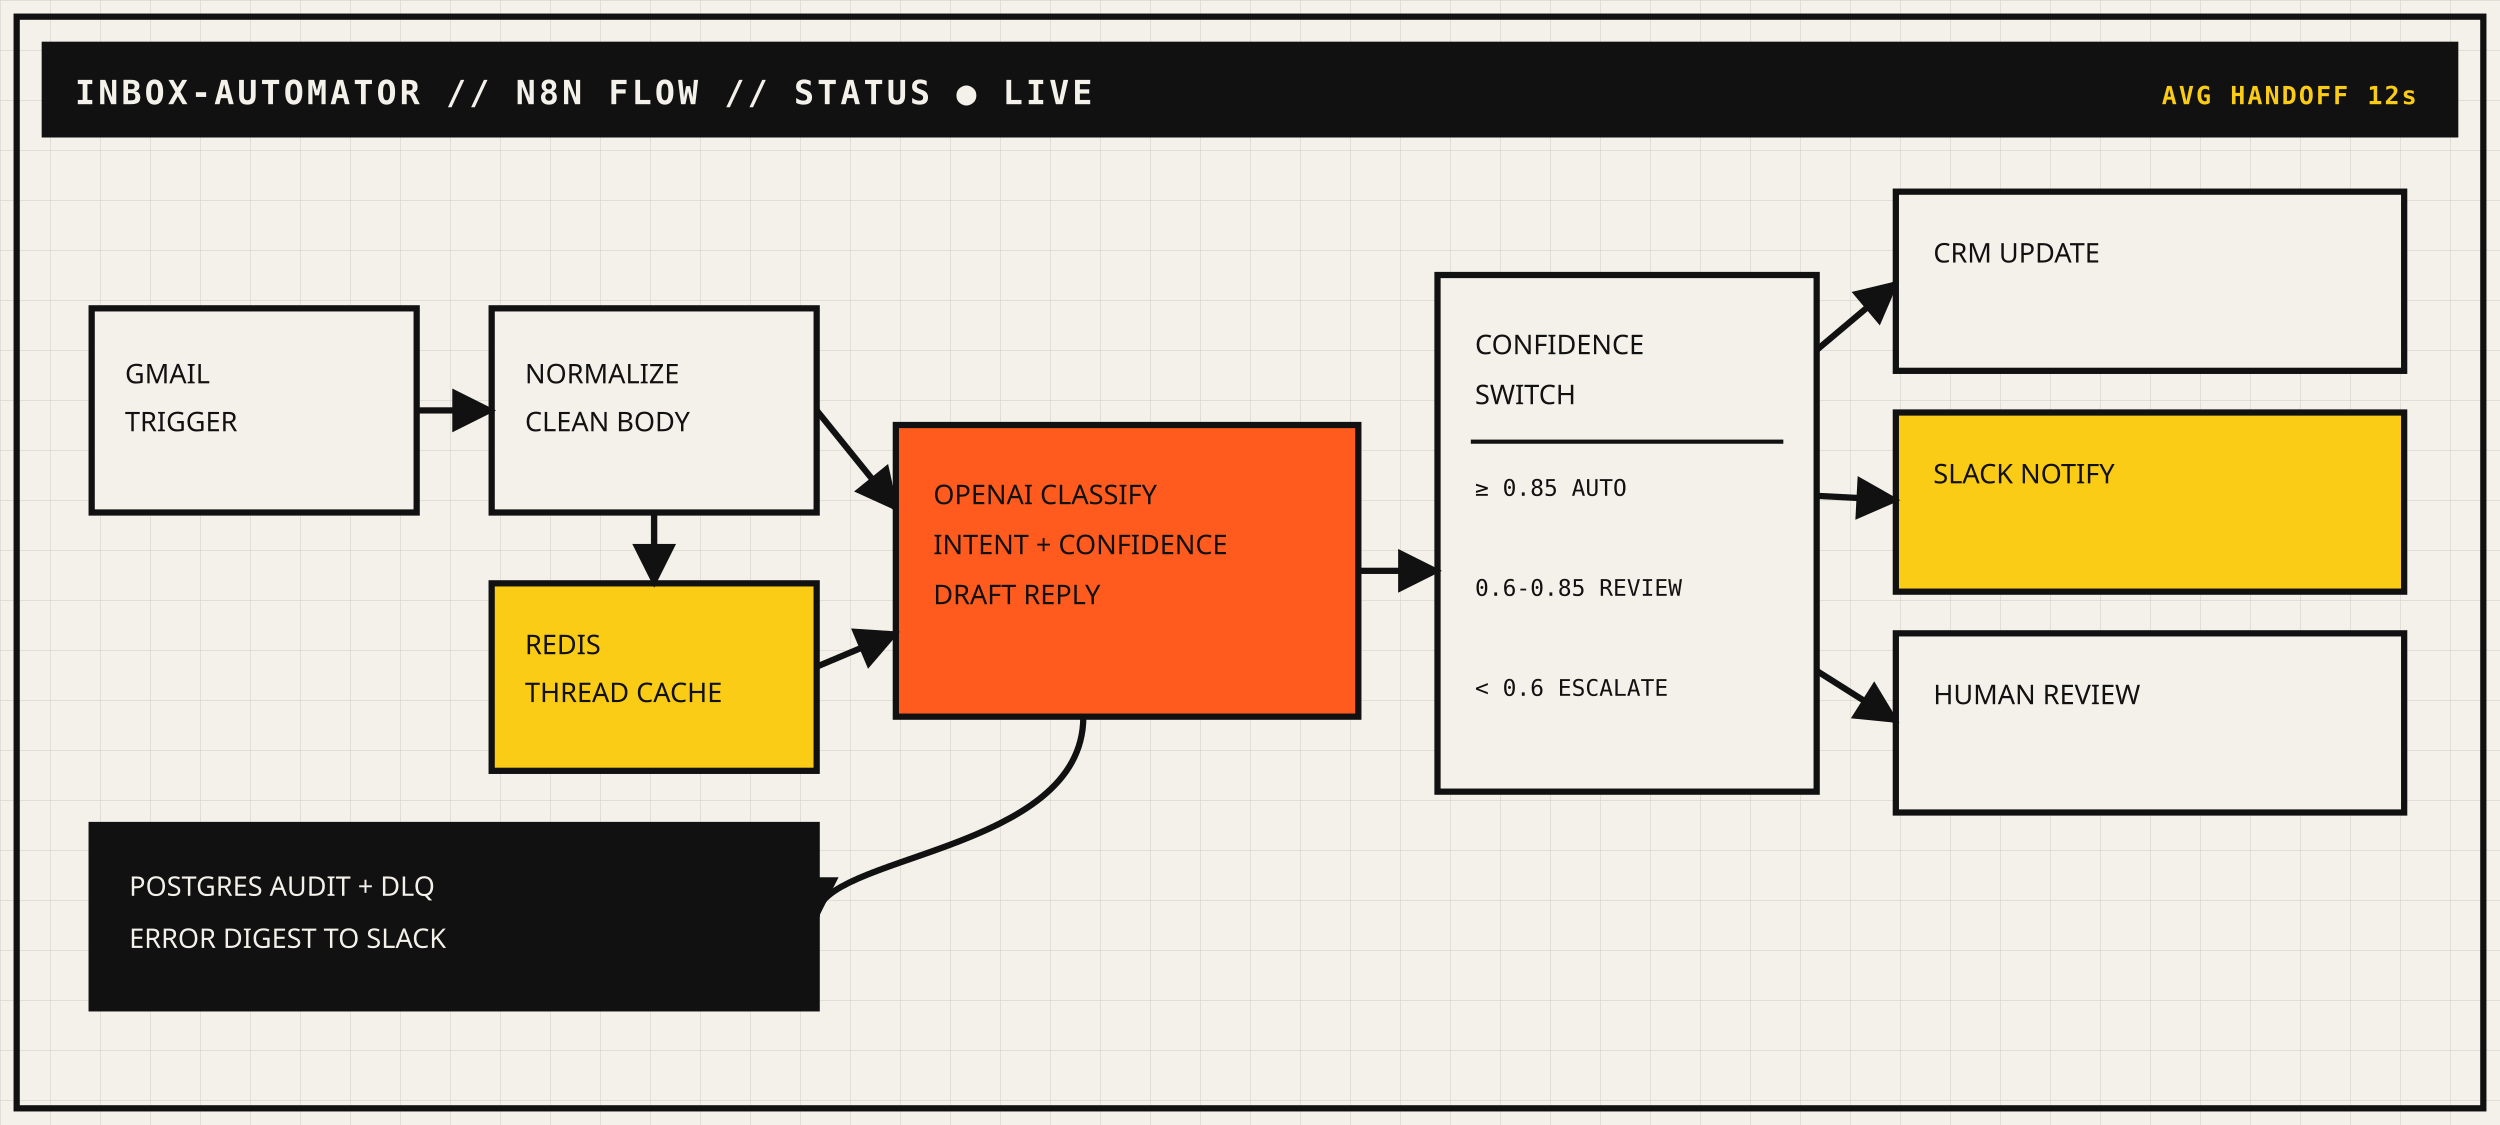
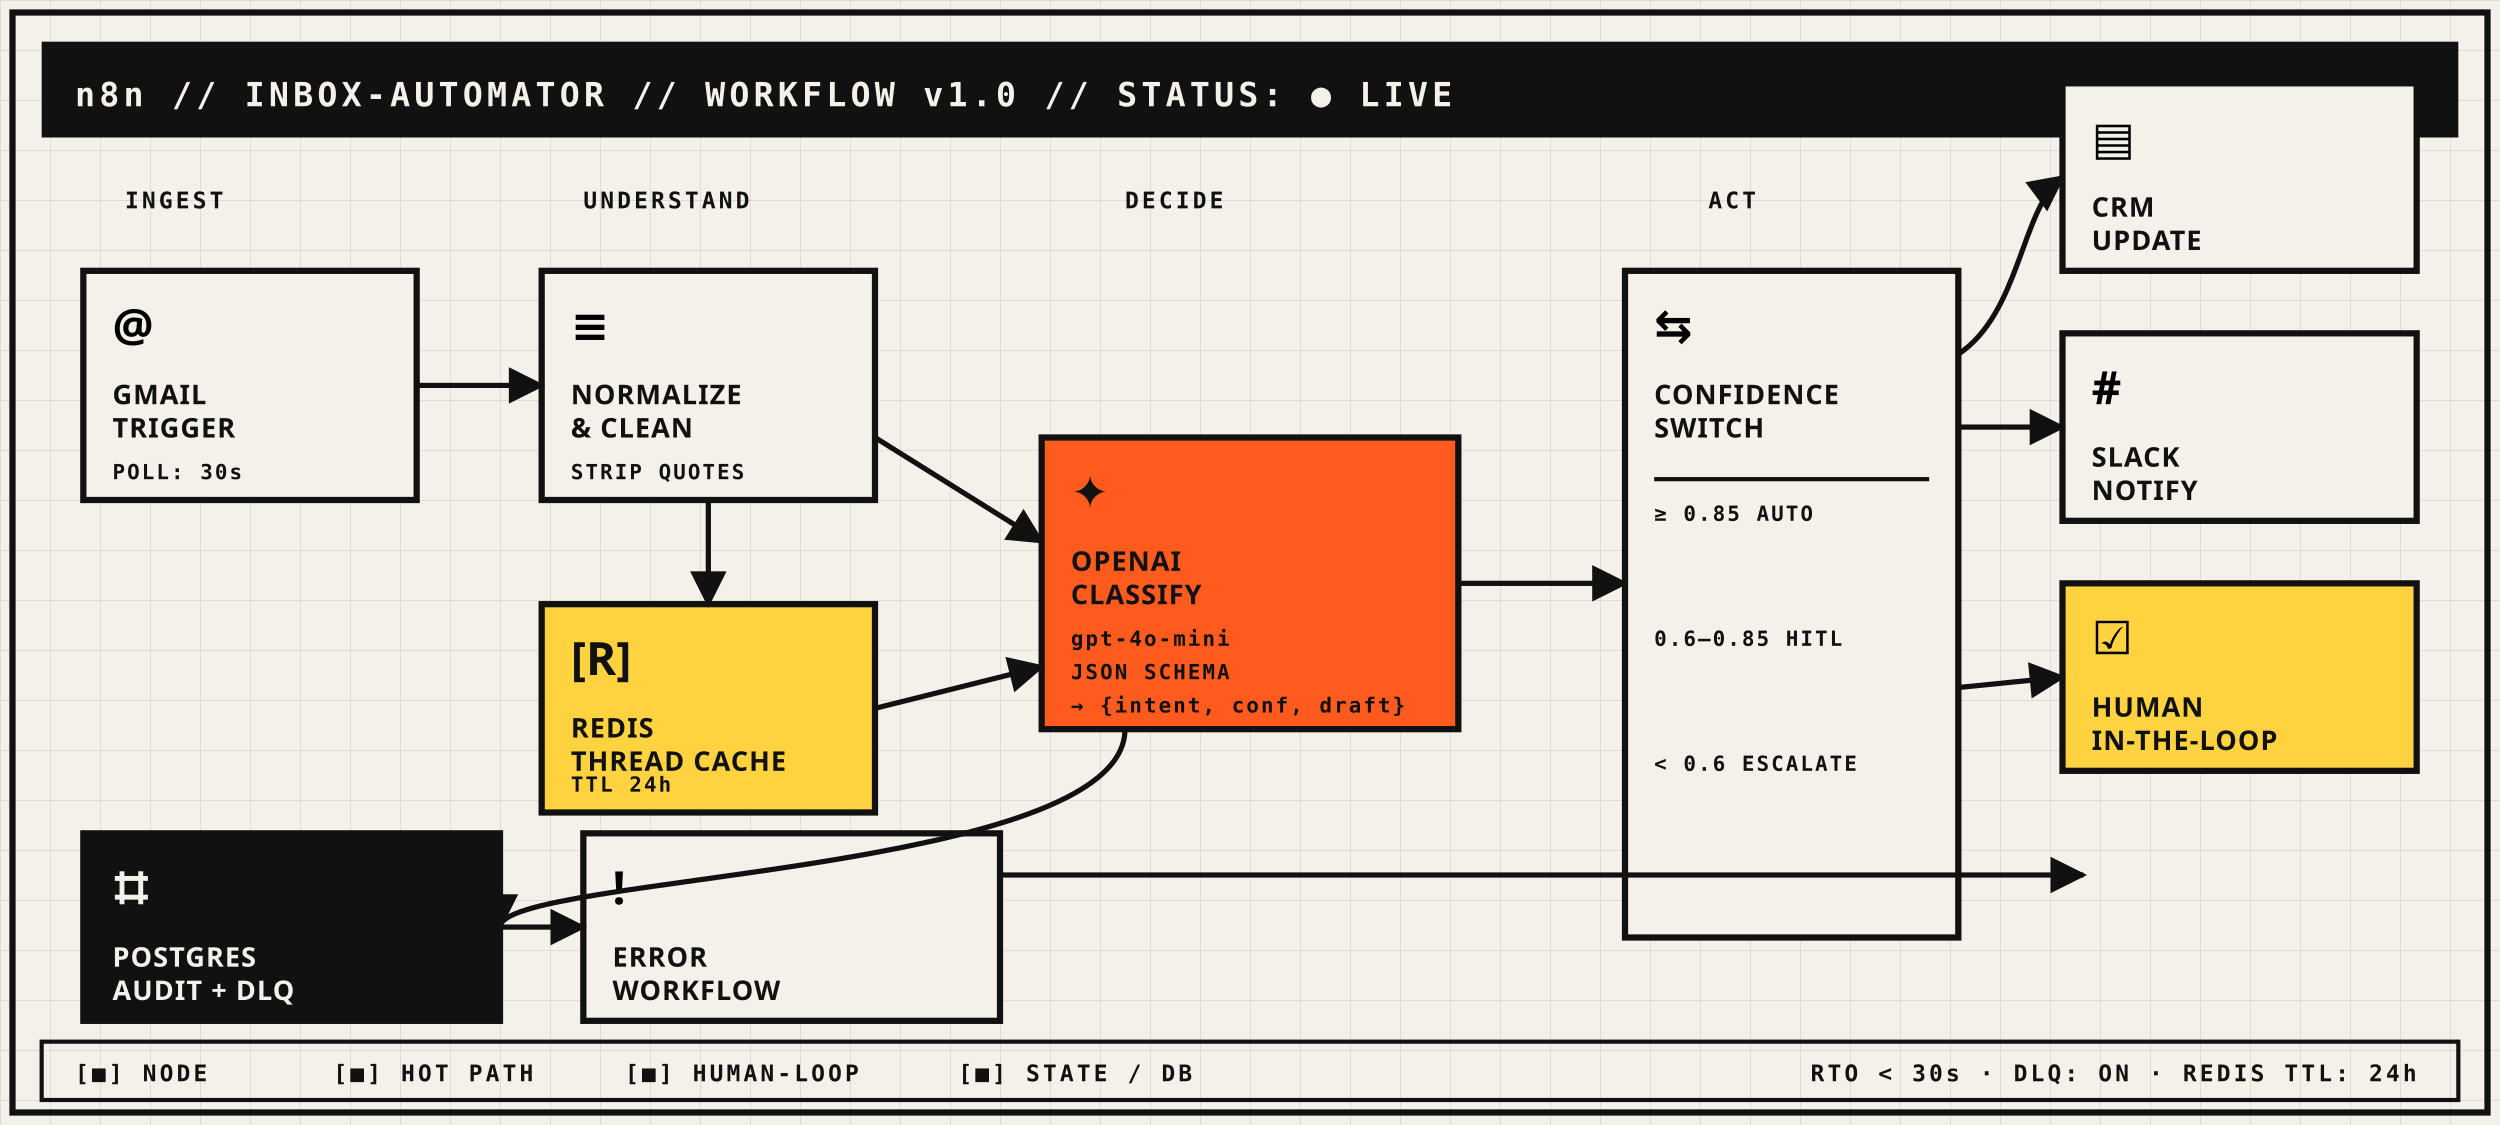
- <svg xmlns="http://www.w3.org/2000/svg" viewBox="0 0 1200 540" role="img" aria-label="Inbox Automator workflow">
+ <svg xmlns="http://www.w3.org/2000/svg" viewBox="0 0 1200 540" role="img" aria-label="Inbox Automator — n8n workflow diagram">
  <defs>
    <pattern id="grid" width="24" height="24" patternUnits="userSpaceOnUse">
-       <path d="M24 0L0 0 0 24" fill="none" stroke="#111" stroke-width="0.5" opacity="0.16" />
+       <path d="M 24 0 L 0 0 0 24" fill="none" stroke="#111" stroke-width="0.5" opacity="0.18" />
    </pattern>
-     <marker id="arr" viewBox="0 0 10 10" refX="9" refY="5" markerWidth="7" markerHeight="7" orient="auto">
-       <path d="M0 0L10 5L0 10z" fill="#111" />
+     <marker id="arr" viewBox="0 0 10 10" refX="9" refY="5" markerWidth="7" markerHeight="7" orient="auto-start-reverse">
+       <path d="M 0 0 L 10 5 L 0 10 z" fill="#111" />
    </marker>
  </defs>
  <rect width="1200" height="540" fill="#f4f1ea" />
  <rect width="1200" height="540" fill="url(#grid)" />
-   <rect x="8" y="8" width="1184" height="524" fill="none" stroke="#111" stroke-width="3" />
-   <rect x="20" y="20" width="1160" height="46" fill="#111" />
-   <text x="36" y="50" fill="#f4f1ea" font-family="JetBrains Mono, monospace" font-size="16" font-weight="700" letter-spacing="1.5">INBOX-AUTOMATOR // N8N FLOW // STATUS ● LIVE</text>
-   <text x="1160" y="50" fill="#facc15" text-anchor="end" font-family="JetBrains Mono, monospace" font-size="12" font-weight="700" letter-spacing="1">AVG HANDOFF 12s</text>
-   <g font-family="Archivo Black, Arial Black, sans-serif" font-size="13" fill="#111">
-     <rect x="44" y="148" width="156" height="98" fill="#f4f1ea" stroke="#111" stroke-width="3" />
-     <text x="60" y="184">GMAIL</text>
-     <text x="60" y="207">TRIGGER</text>
-     <rect x="236" y="148" width="156" height="98" fill="#f4f1ea" stroke="#111" stroke-width="3" />
-     <text x="252" y="184">NORMALIZE</text>
-     <text x="252" y="207">CLEAN BODY</text>
-     <rect x="236" y="280" width="156" height="90" fill="#facc15" stroke="#111" stroke-width="3" />
-     <text x="252" y="314">REDIS</text>
-     <text x="252" y="337">THREAD CACHE</text>
-     <rect x="430" y="204" width="222" height="140" fill="#ff5b1f" stroke="#111" stroke-width="3" />
-     <text x="448" y="242">OPENAI CLASSIFY</text>
-     <text x="448" y="266">INTENT + CONFIDENCE</text>
-     <text x="448" y="290">DRAFT REPLY</text>
-     <rect x="690" y="132" width="182" height="248" fill="#f4f1ea" stroke="#111" stroke-width="3" />
-     <text x="708" y="170">CONFIDENCE</text>
-     <text x="708" y="194">SWITCH</text>
-     <line x1="706" y1="212" x2="856" y2="212" stroke="#111" stroke-width="2" />
-     <text x="708" y="238" font-family="JetBrains Mono, monospace" font-size="11">≥ 0.85 AUTO</text>
-     <text x="708" y="286" font-family="JetBrains Mono, monospace" font-size="11">0.6-0.85 REVIEW</text>
-     <text x="708" y="334" font-family="JetBrains Mono, monospace" font-size="11">&lt; 0.6 ESCALATE</text>
-     <rect x="910" y="92" width="244" height="86" fill="#f4f1ea" stroke="#111" stroke-width="3" />
-     <text x="928" y="126">CRM UPDATE</text>
-     <rect x="910" y="198" width="244" height="86" fill="#facc15" stroke="#111" stroke-width="3" />
-     <text x="928" y="232">SLACK NOTIFY</text>
-     <rect x="910" y="304" width="244" height="86" fill="#f4f1ea" stroke="#111" stroke-width="3" />
-     <text x="928" y="338">HUMAN REVIEW</text>
-     <rect x="44" y="396" width="348" height="88" fill="#111" stroke="#111" stroke-width="3" />
-     <text x="62" y="430" fill="#f4f1ea">POSTGRES AUDIT + DLQ</text>
-     <text x="62" y="455" fill="#f4f1ea">ERROR DIGEST TO SLACK</text>
+   <rect x="6" y="6" width="1188" height="528" fill="none" stroke="#111" stroke-width="3" />
+   <g font-family="'JetBrains Mono', monospace" font-weight="700">
+     <rect x="20" y="20" width="1160" height="46" fill="#111" />
+     <text x="36" y="51" font-size="16" fill="#f4f1ea" letter-spacing="2">n8n  //  INBOX-AUTOMATOR  //  WORKFLOW  v1.0  //  STATUS: ● LIVE</text>
+     <text x="1160" y="51" font-size="12" fill="#ff5b1f" text-anchor="end" letter-spacing="1.5">EXEC 00:00:12s</text>
  </g>
-   <g fill="none" stroke="#111" stroke-width="3" marker-end="url(#arr)">
-     <path d="M200 197L236 197" />
-     <path d="M314 246L314 280" />
-     <path d="M392 197L430 244" />
-     <path d="M392 320L430 304" />
-     <path d="M652 274L690 274" />
-     <path d="M872 168L910 136" />
-     <path d="M872 238L910 240" />
-     <path d="M872 322L910 346" />
-     <path d="M520 344C520 410 392 410 392 440" />
+   <g font-family="'JetBrains Mono', monospace" font-size="11" font-weight="700" fill="#111" letter-spacing="1.5">
+     <text x="60" y="100">INGEST</text>
+     <text x="280" y="100">UNDERSTAND</text>
+     <text x="540" y="100">DECIDE</text>
+     <text x="820" y="100">ACT</text>
+     <text x="1040" y="100">OBSERVE</text>
+   </g>
+   <style>
+     .node { fill: #f4f1ea; stroke: #111; stroke-width: 3; }
+     .node-hot { fill: #ff5b1f; stroke: #111; stroke-width: 3; }
+     .node-ink { fill: #111; stroke: #111; stroke-width: 3; }
+     .node-warn { fill: #ffd23f; stroke: #111; stroke-width: 3; }
+     .ttl { font: 800 13px 'Archivo Black', sans-serif; letter-spacing: 0.5px; fill: #111; }
+     .ttl-d { font: 800 13px 'Archivo Black', sans-serif; letter-spacing: 0.5px; fill: #f4f1ea; }
+     .sub { font: 700 10px 'JetBrains Mono', monospace; letter-spacing: 1px; fill: #111; }
+     .sub-d { font: 700 10px 'JetBrains Mono', monospace; letter-spacing: 1px; fill: #f4f1ea; }
+     .icon { font: 800 22px 'Archivo Black', sans-serif; }
+   </style>
+   <g transform="translate(40,130)">
+     <rect class="node" width="160" height="110" />
+     <text class="icon" x="14" y="34">@</text>
+     <text class="ttl" x="14" y="64">GMAIL</text>
+     <text class="ttl" x="14" y="80">TRIGGER</text>
+     <text class="sub" x="14" y="100">POLL: 30s</text>
+   </g>
+   <g transform="translate(260,130)">
+     <rect class="node" width="160" height="110" />
+     <text class="icon" x="14" y="34">≡</text>
+     <text class="ttl" x="14" y="64">NORMALIZE</text>
+     <text class="ttl" x="14" y="80">&amp; CLEAN</text>
+     <text class="sub" x="14" y="100">STRIP QUOTES</text>
+   </g>
+   <g transform="translate(260,290)">
+     <rect class="node-warn" width="160" height="100" />
+     <text class="icon" x="14" y="34" fill="#111">[R]</text>
+     <text class="ttl" x="14" y="64">REDIS</text>
+     <text class="ttl" x="14" y="80">THREAD CACHE</text>
+     <text class="sub" x="14" y="90">TTL 24h</text>
+   </g>
+   <g transform="translate(500,210)">
+     <rect class="node-hot" width="200" height="140" />
+     <text class="icon" x="14" y="34" fill="#111">✦</text>
+     <text class="ttl" x="14" y="64">OPENAI</text>
+     <text class="ttl" x="14" y="80">CLASSIFY</text>
+     <text class="sub" x="14" y="100">gpt-4o-mini</text>
+     <text class="sub" x="14" y="116">JSON SCHEMA</text>
+     <text class="sub" x="14" y="132">→ {intent, conf, draft}</text>
+   </g>
+   <g transform="translate(780,130)">
+     <rect class="node" width="160" height="320" />
+     <text class="icon" x="14" y="34">⇆</text>
+     <text class="ttl" x="14" y="64">CONFIDENCE</text>
+     <text class="ttl" x="14" y="80">SWITCH</text>
+     <line x1="14" y1="100" x2="146" y2="100" stroke="#111" stroke-width="2" />
+     <text class="sub" x="14" y="120">≥ 0.85  AUTO</text>
+     <text class="sub" x="14" y="180">0.6–0.85  HITL</text>
+     <text class="sub" x="14" y="240">&lt; 0.6   ESCALATE</text>
+   </g>
+   <g transform="translate(990,40)">
+     <rect class="node" width="170" height="90" />
+     <text class="icon" x="14" y="34">▤</text>
+     <text class="ttl" x="14" y="64">CRM</text>
+     <text class="ttl" x="14" y="80">UPDATE</text>
+   </g>
+   <g transform="translate(990,160)">
+     <rect class="node" width="170" height="90" />
+     <text class="icon" x="14" y="34">#</text>
+     <text class="ttl" x="14" y="64">SLACK</text>
+     <text class="ttl" x="14" y="80">NOTIFY</text>
+   </g>
+   <g transform="translate(990,280)">
+     <rect class="node-warn" width="170" height="90" />
+     <text class="icon" x="14" y="34">☑</text>
+     <text class="ttl" x="14" y="64">HUMAN</text>
+     <text class="ttl" x="14" y="80">IN-THE-LOOP</text>
+   </g>
+   <g transform="translate(40,400)">
+     <rect class="node-ink" width="200" height="90" />
+     <text class="icon" x="14" y="34" fill="#f4f1ea">⌗</text>
+     <text class="ttl-d" x="14" y="64">POSTGRES</text>
+     <text class="ttl-d" x="14" y="80">AUDIT + DLQ</text>
+   </g>
+   <g transform="translate(280,400)">
+     <rect class="node" width="200" height="90" />
+     <text class="icon" x="14" y="34">!</text>
+     <text class="ttl" x="14" y="64">ERROR</text>
+     <text class="ttl" x="14" y="80">WORKFLOW</text>
+   </g>
+   <g fill="none" stroke="#111" stroke-width="2.5" marker-end="url(#arr)">
+     <path d="M200,185 L260,185" />
+     <path d="M340,240 L340,290" />
+     <path d="M420,210 L500,260" />
+     <path d="M700,280 L780,280" />
+     <path d="M420,340 L500,320" />
+     <path d="M940,170 C 970,150 970,100 990,85" />
+     <path d="M940,205 L990,205" />
+     <path d="M940,330 L990,325" />
+     <path d="M540,350 C 540,420 240,420 240,445" />
+     <path d="M240,445 L280,445" />
+     <path d="M480,420 C 700,420 1000,420 1000,420" />
+   </g>
+   <g font-family="'JetBrains Mono', monospace" font-size="11" font-weight="700" fill="#111" letter-spacing="1.5">
+     <rect x="20" y="500" width="1160" height="28" fill="none" stroke="#111" stroke-width="2" />
+     <text x="36" y="519">[■] NODE</text>
+     <text x="160" y="519">[■] HOT PATH</text>
+     <text x="300" y="519">[■] HUMAN-LOOP</text>
+     <text x="460" y="519">[■] STATE / DB</text>
+     <text x="1160" y="519" text-anchor="end">RTO &lt; 30s  ·  DLQ: ON  ·  REDIS TTL: 24h</text>
  </g>
</svg>
